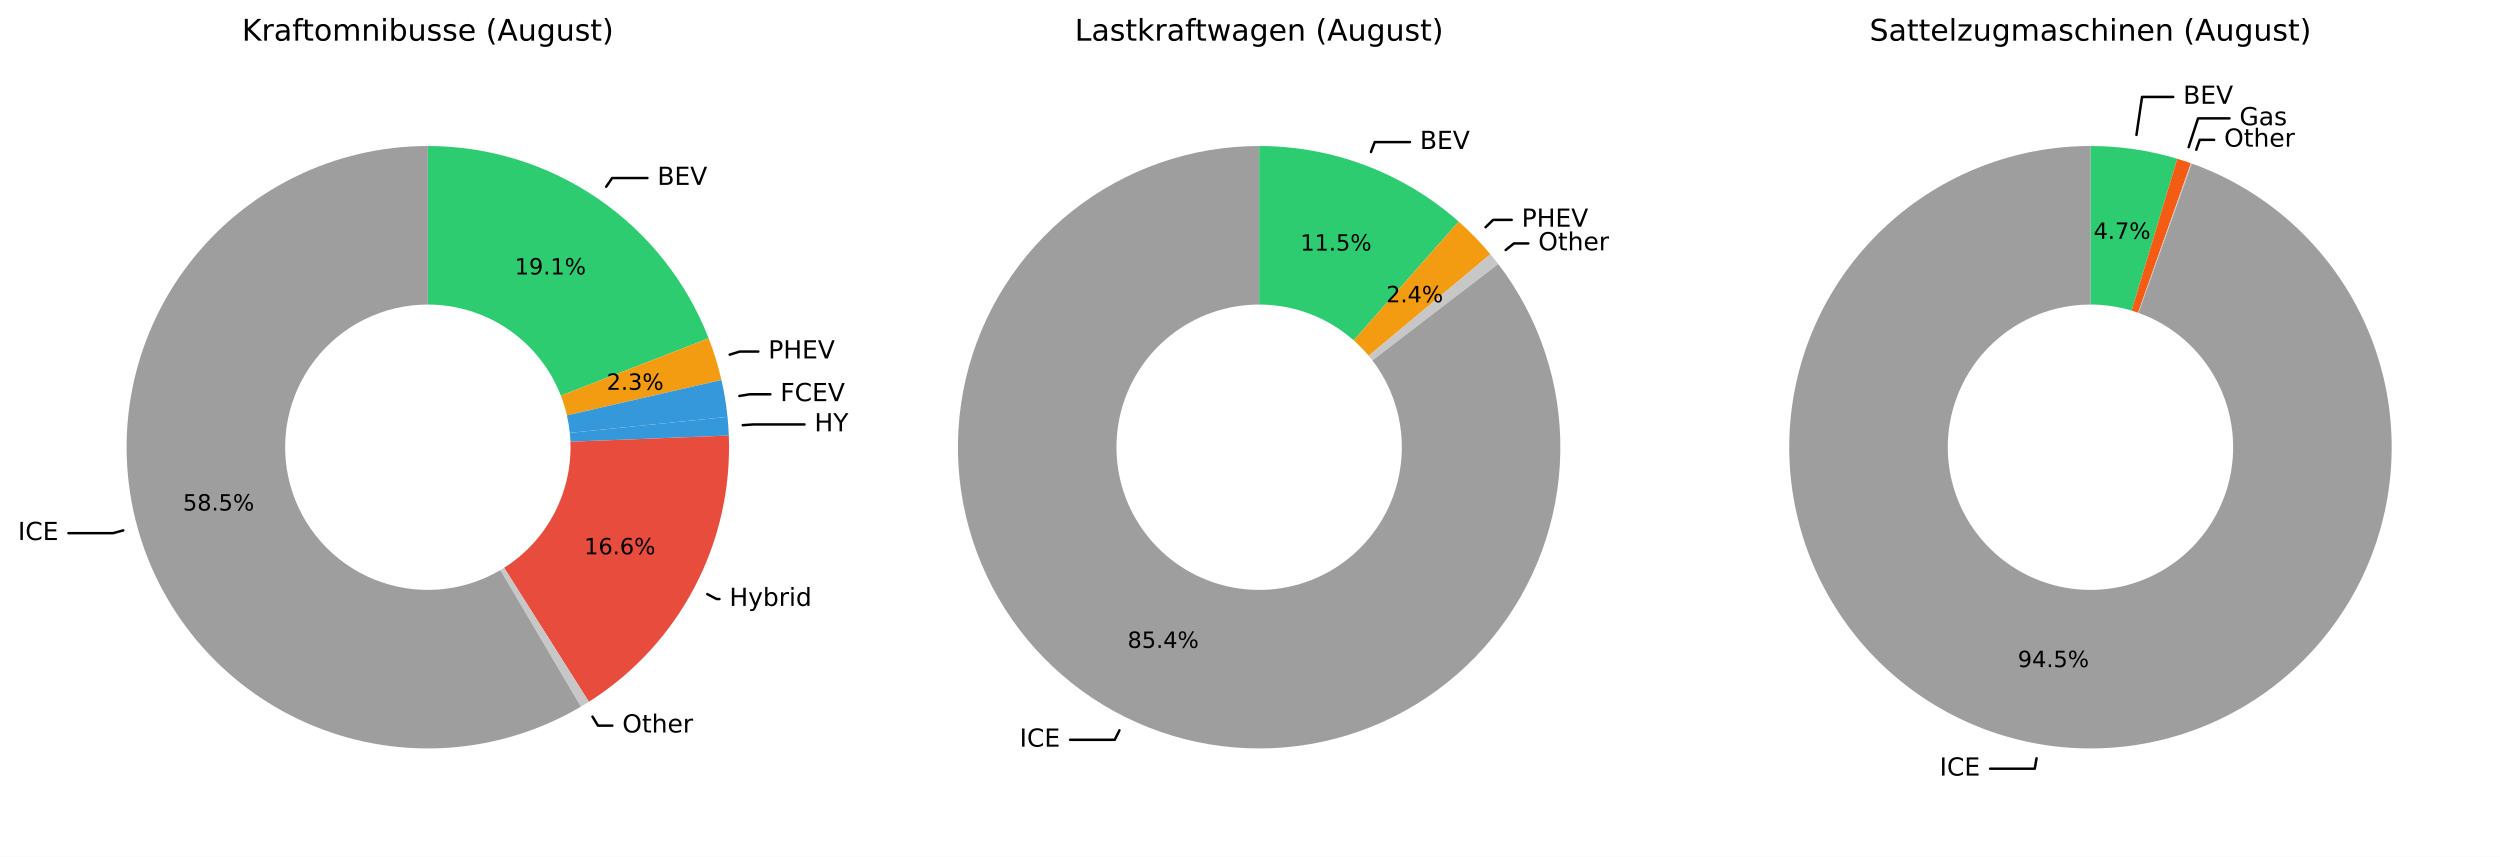
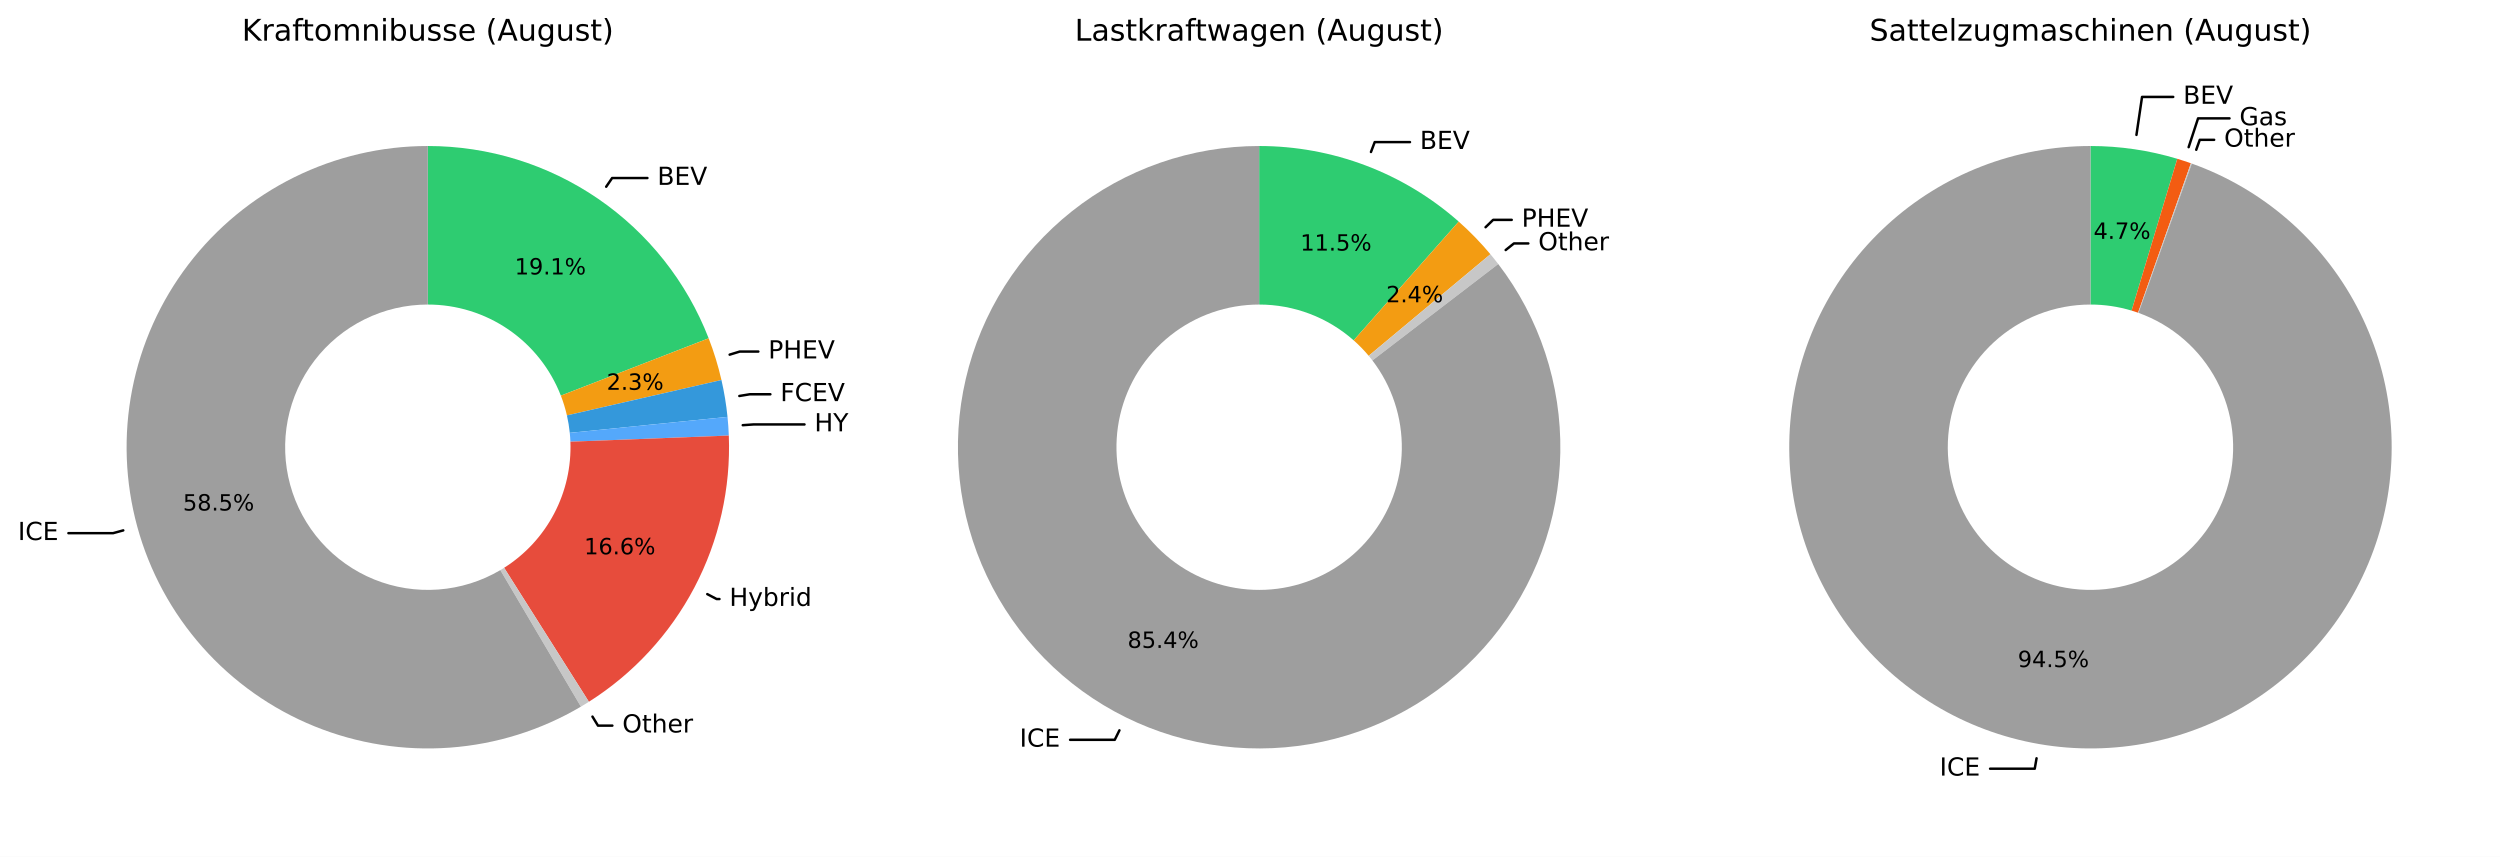
<svg xmlns="http://www.w3.org/2000/svg" xmlns:xlink="http://www.w3.org/1999/xlink" width="1002.77pt" height="343.657pt" viewBox="0 0 1002.77 343.657" version="1.1">
  <defs>
    <style type="text/css">*{stroke-linejoin: round; stroke-linecap: butt}</style>
  </defs>
  <g id="figure_1">
    <g id="patch_1">
      <path d="M 0 343.657  L 1002.77 343.657  L 1002.77 0  L 0 0  z " style="fill: #ffffff" />
    </g>
    <g id="axes_1">
      <g id="patch_2">
        <path d="M 259.677 71.403  L 245.538 71.403  L 243.146 74.896  " style="fill: none; stroke: #000000; stroke-linecap: round" />
      </g>
      <g id="text_1">
        <g transform="translate(263.6717 74.16256) scale(0.1 -0.1)">
          <defs>
            <path id="DejaVuSans-42" d="M 1259 2228  L 1259 519  L 2272 519  Q 2781 519 3026 730  Q 3272 941 3272 1375  Q 3272 1813 3026 2020  Q 2781 2228 2272 2228  L 1259 2228  z M 1259 4147  L 1259 2741  L 2194 2741  Q 2656 2741 2882 2914  Q 3109 3088 3109 3444  Q 3109 3797 2882 3972  Q 2656 4147 2194 4147  L 1259 4147  z M 628 4666  L 2241 4666  Q 2963 4666 3353 4366  Q 3744 4066 3744 3513  Q 3744 3084 3544 2831  Q 3344 2578 2956 2516  Q 3422 2416 3680 2098  Q 3938 1781 3938 1306  Q 3938 681 3513 340  Q 3088 0 2303 0  L 628 0  L 628 4666  z " transform="scale(0.015625)" />
            <path id="DejaVuSans-45" d="M 628 4666  L 3578 4666  L 3578 4134  L 1259 4134  L 1259 2753  L 3481 2753  L 3481 2222  L 1259 2222  L 1259 531  L 3634 531  L 3634 0  L 628 0  L 628 4666  z " transform="scale(0.015625)" />
            <path id="DejaVuSans-56" d="M 1831 0  L 50 4666  L 709 4666  L 2188 738  L 3669 4666  L 4325 4666  L 2547 0  L 1831 0  z " transform="scale(0.015625)" />
          </defs>
          <use xlink:href="#DejaVuSans-42" />
          <use xlink:href="#DejaVuSans-45" transform="translate(68.60352 0)" />
          <use xlink:href="#DejaVuSans-56" transform="translate(131.7871 0)" />
        </g>
      </g>
      <g id="patch_3">
        <path d="M 304.166 141.013  L 296.72 141.013  L 292.674 142.254  " style="fill: none; stroke: #000000; stroke-linecap: round" />
      </g>
      <g id="text_2">
        <g transform="translate(308.1653 143.7726) scale(0.1 -0.1)">
          <defs>
            <path id="DejaVuSans-50" d="M 1259 4147  L 1259 2394  L 2053 2394  Q 2494 2394 2734 2622  Q 2975 2850 2975 3272  Q 2975 3691 2734 3919  Q 2494 4147 2053 4147  L 1259 4147  z M 628 4666  L 2053 4666  Q 2838 4666 3239 4311  Q 3641 3956 3641 3272  Q 3641 2581 3239 2228  Q 2838 1875 2053 1875  L 1259 1875  L 1259 0  L 628 0  L 628 4666  z " transform="scale(0.015625)" />
            <path id="DejaVuSans-48" d="M 628 4666  L 1259 4666  L 1259 2753  L 3553 2753  L 3553 4666  L 4184 4666  L 4184 0  L 3553 0  L 3553 2222  L 1259 2222  L 1259 0  L 628 0  L 628 4666  z " transform="scale(0.015625)" />
          </defs>
          <use xlink:href="#DejaVuSans-50" />
          <use xlink:href="#DejaVuSans-48" transform="translate(60.30273 0)" />
          <use xlink:href="#DejaVuSans-45" transform="translate(135.498 0)" />
          <use xlink:href="#DejaVuSans-56" transform="translate(198.6816 0)" />
        </g>
      </g>
      <g id="patch_4">
        <path d="M 308.998 158.146  L 300.737 158.146  L 296.561 158.833  " style="fill: none; stroke: #000000; stroke-linecap: round" />
      </g>
      <g id="text_3">
        <g transform="translate(312.9981 160.9052) scale(0.1 -0.1)">
          <defs>
            <path id="DejaVuSans-46" d="M 628 4666  L 3309 4666  L 3309 4134  L 1259 4134  L 1259 2759  L 3109 2759  L 3109 2228  L 1259 2228  L 1259 0  L 628 0  L 628 4666  z " transform="scale(0.015625)" />
            <path id="DejaVuSans-43" d="M 4122 4306  L 4122 3641  Q 3803 3938 3442 4084  Q 3081 4231 2675 4231  Q 1875 4231 1450 3742  Q 1025 3253 1025 2328  Q 1025 1406 1450 917  Q 1875 428 2675 428  Q 3081 428 3442 575  Q 3803 722 4122 1019  L 4122 359  Q 3791 134 3420 21  Q 3050 -91 2638 -91  Q 1578 -91 968 557  Q 359 1206 359 2328  Q 359 3453 968 4101  Q 1578 4750 2638 4750  Q 3056 4750 3426 4639  Q 3797 4528 4122 4306  z " transform="scale(0.015625)" />
          </defs>
          <use xlink:href="#DejaVuSans-46" />
          <use xlink:href="#DejaVuSans-43" transform="translate(57.51953 0)" />
          <use xlink:href="#DejaVuSans-45" transform="translate(127.3438 0)" />
          <use xlink:href="#DejaVuSans-56" transform="translate(190.5273 0)" />
        </g>
      </g>
      <g id="patch_5">
        <path d="M 322.684 170.251  L 302.153 170.251  L 297.931 170.546  " style="fill: none; stroke: #000000; stroke-linecap: round" />
      </g>
      <g id="text_4">
        <g transform="translate(326.6798 173.0102) scale(0.1 -0.1)">
          <defs>
            <path id="DejaVuSans-59" d="M -13 4666  L 666 4666  L 1959 2747  L 3244 4666  L 3922 4666  L 2272 2222  L 2272 0  L 1638 0  L 1638 2222  L -13 4666  z " transform="scale(0.015625)" />
          </defs>
          <use xlink:href="#DejaVuSans-48" />
          <use xlink:href="#DejaVuSans-59" transform="translate(75.19531 0)" />
        </g>
      </g>
      <g id="patch_6">
        <path d="M 288.574 240.275  L 287.446 240.275  L 283.699 238.306  " style="fill: none; stroke: #000000; stroke-linecap: round" />
      </g>
      <g id="text_5">
        <g transform="translate(292.5755 243.0341) scale(0.1 -0.1)">
          <defs>
            <path id="DejaVuSans-79" d="M 2059 -325  Q 1816 -950 1584 -1140  Q 1353 -1331 966 -1331  L 506 -1331  L 506 -850  L 844 -850  Q 1081 -850 1212 -737  Q 1344 -625 1503 -206  L 1606 56  L 191 3500  L 800 3500  L 1894 763  L 2988 3500  L 3597 3500  L 2059 -325  z " transform="scale(0.015625)" />
            <path id="DejaVuSans-62" d="M 3116 1747  Q 3116 2381 2855 2742  Q 2594 3103 2138 3103  Q 1681 3103 1420 2742  Q 1159 2381 1159 1747  Q 1159 1113 1420 752  Q 1681 391 2138 391  Q 2594 391 2855 752  Q 3116 1113 3116 1747  z M 1159 2969  Q 1341 3281 1617 3432  Q 1894 3584 2278 3584  Q 2916 3584 3314 3078  Q 3713 2572 3713 1747  Q 3713 922 3314 415  Q 2916 -91 2278 -91  Q 1894 -91 1617 61  Q 1341 213 1159 525  L 1159 0  L 581 0  L 581 4863  L 1159 4863  L 1159 2969  z " transform="scale(0.015625)" />
            <path id="DejaVuSans-72" d="M 2631 2963  Q 2534 3019 2420 3045  Q 2306 3072 2169 3072  Q 1681 3072 1420 2755  Q 1159 2438 1159 1844  L 1159 0  L 581 0  L 581 3500  L 1159 3500  L 1159 2956  Q 1341 3275 1631 3429  Q 1922 3584 2338 3584  Q 2397 3584 2469 3576  Q 2541 3569 2628 3553  L 2631 2963  z " transform="scale(0.015625)" />
            <path id="DejaVuSans-69" d="M 603 3500  L 1178 3500  L 1178 0  L 603 0  L 603 3500  z M 603 4863  L 1178 4863  L 1178 4134  L 603 4134  L 603 4863  z " transform="scale(0.015625)" />
            <path id="DejaVuSans-64" d="M 2906 2969  L 2906 4863  L 3481 4863  L 3481 0  L 2906 0  L 2906 525  Q 2725 213 2448 61  Q 2172 -91 1784 -91  Q 1150 -91 751 415  Q 353 922 353 1747  Q 353 2572 751 3078  Q 1150 3584 1784 3584  Q 2172 3584 2448 3432  Q 2725 3281 2906 2969  z M 947 1747  Q 947 1113 1208 752  Q 1469 391 1925 391  Q 2381 391 2643 752  Q 2906 1113 2906 1747  Q 2906 2381 2643 2742  Q 2381 3103 1925 3103  Q 1469 3103 1208 2742  Q 947 2381 947 1747  z " transform="scale(0.015625)" />
          </defs>
          <use xlink:href="#DejaVuSans-48" />
          <use xlink:href="#DejaVuSans-79" transform="translate(75.19531 0)" />
          <use xlink:href="#DejaVuSans-62" transform="translate(134.375 0)" />
          <use xlink:href="#DejaVuSans-72" transform="translate(197.8516 0)" />
          <use xlink:href="#DejaVuSans-69" transform="translate(238.9648 0)" />
          <use xlink:href="#DejaVuSans-64" transform="translate(266.748 0)" />
        </g>
      </g>
      <g id="patch_7">
        <path d="M 245.614 291.052  L 239.852 291.052  L 237.645 287.44  " style="fill: none; stroke: #000000; stroke-linecap: round" />
      </g>
      <g id="text_6">
        <g transform="translate(249.6129 293.8112) scale(0.1 -0.1)">
          <defs>
            <path id="DejaVuSans-4f" d="M 2522 4238  Q 1834 4238 1429 3725  Q 1025 3213 1025 2328  Q 1025 1447 1429 934  Q 1834 422 2522 422  Q 3209 422 3611 934  Q 4013 1447 4013 2328  Q 4013 3213 3611 3725  Q 3209 4238 2522 4238  z M 2522 4750  Q 3503 4750 4090 4092  Q 4678 3434 4678 2328  Q 4678 1225 4090 567  Q 3503 -91 2522 -91  Q 1538 -91 948 565  Q 359 1222 359 2328  Q 359 3434 948 4092  Q 1538 4750 2522 4750  z " transform="scale(0.015625)" />
            <path id="DejaVuSans-74" d="M 1172 4494  L 1172 3500  L 2356 3500  L 2356 3053  L 1172 3053  L 1172 1153  Q 1172 725 1289 603  Q 1406 481 1766 481  L 2356 481  L 2356 0  L 1766 0  Q 1100 0 847 248  Q 594 497 594 1153  L 594 3053  L 172 3053  L 172 3500  L 594 3500  L 594 4494  L 1172 4494  z " transform="scale(0.015625)" />
            <path id="DejaVuSans-68" d="M 3513 2113  L 3513 0  L 2938 0  L 2938 2094  Q 2938 2591 2744 2837  Q 2550 3084 2163 3084  Q 1697 3084 1428 2787  Q 1159 2491 1159 1978  L 1159 0  L 581 0  L 581 4863  L 1159 4863  L 1159 2956  Q 1366 3272 1645 3428  Q 1925 3584 2291 3584  Q 2894 3584 3203 3211  Q 3513 2838 3513 2113  z " transform="scale(0.015625)" />
            <path id="DejaVuSans-65" d="M 3597 1894  L 3597 1613  L 953 1613  Q 991 1019 1311 708  Q 1631 397 2203 397  Q 2534 397 2845 478  Q 3156 559 3463 722  L 3463 178  Q 3153 47 2828 -22  Q 2503 -91 2169 -91  Q 1331 -91 842 396  Q 353 884 353 1716  Q 353 2575 817 3079  Q 1281 3584 2069 3584  Q 2775 3584 3186 3129  Q 3597 2675 3597 1894  z M 3022 2063  Q 3016 2534 2758 2815  Q 2500 3097 2075 3097  Q 1594 3097 1305 2825  Q 1016 2553 972 2059  L 3022 2063  z " transform="scale(0.015625)" />
          </defs>
          <use xlink:href="#DejaVuSans-4f" />
          <use xlink:href="#DejaVuSans-74" transform="translate(78.71094 0)" />
          <use xlink:href="#DejaVuSans-68" transform="translate(117.9199 0)" />
          <use xlink:href="#DejaVuSans-65" transform="translate(181.2988 0)" />
          <use xlink:href="#DejaVuSans-72" transform="translate(242.8223 0)" />
        </g>
      </g>
      <g id="patch_8">
        <path d="M 27.451 213.858  L 45.354 213.858  L 49.438 212.743  " style="fill: none; stroke: #000000; stroke-linecap: round" />
      </g>
      <g id="text_7">
        <g transform="translate(7.2 216.6177) scale(0.1 -0.1)">
          <defs>
            <path id="DejaVuSans-49" d="M 628 4666  L 1259 4666  L 1259 0  L 628 0  L 628 4666  z " transform="scale(0.015625)" />
          </defs>
          <use xlink:href="#DejaVuSans-49" />
          <use xlink:href="#DejaVuSans-43" transform="translate(29.49219 0)" />
          <use xlink:href="#DejaVuSans-45" transform="translate(99.31641 0)" />
        </g>
      </g>
      <g id="patch_9">
        <path d="M 284.247 135.69  C 275.437 112.979 259.961 93.455 239.861 79.694  C 219.762 65.932 195.962 58.565 171.603 58.565  L 171.603 122.156  C 183.142 122.156 194.415 125.645 203.936 132.164  C 213.457 138.683 220.787 147.931 224.96 158.689  z " style="fill: #2ecc71" />
      </g>
      <g id="patch_10">
        <path d="M 289.376 152.415  C 288.725 149.57 287.97 146.75 287.114 143.959  C 286.259 141.169 285.302 138.411 284.247 135.69  L 224.96 158.689  C 225.46 159.977 225.914 161.284 226.319 162.606  C 226.724 163.927 227.082 165.263 227.39 166.611  z " style="fill: #f39c12" />
      </g>
      <g id="patch_11">
        <path d="M 291.811 167.214  C 291.559 164.725 291.229 162.245 290.823 159.777  C 290.417 157.308 289.935 154.853 289.376 152.415  L 227.39 166.611  C 227.655 167.766 227.883 168.929 228.076 170.098  C 228.268 171.267 228.424 172.442 228.543 173.621  z " style="fill: #3498db" />
      </g>
      <g id="patch_12">
-         <path d="M 292.334 174.699  C 292.286 173.449 292.218 172.2 292.131 170.952  C 292.043 169.705 291.937 168.458 291.811 167.214  L 228.543 173.621  C 228.603 174.21 228.654 174.801 228.695 175.392  C 228.736 175.983 228.769 176.574 228.792 177.166  z " style="fill: #3498db" />
+         <path d="M 292.334 174.699  C 292.286 173.449 292.218 172.2 292.131 170.952  C 292.043 169.705 291.937 168.458 291.811 167.214  L 228.543 173.621  C 228.603 174.21 228.654 174.801 228.695 175.392  C 228.736 175.983 228.769 176.574 228.792 177.166  z " style="fill: #54a8fb" />
      </g>
      <g id="patch_13">
        <path d="M 236.206 281.488  C 254.097 270.168 268.702 254.341 278.552 235.6  C 288.403 216.859 293.156 195.854 292.334 174.699  L 228.792 177.166  C 229.181 187.188 226.929 197.137 222.263 206.015  C 217.597 214.892 210.679 222.389 202.204 227.751  z " style="fill: #e74c3c" />
      </g>
      <g id="patch_14">
        <path d="M 233.004 283.445  C 233.543 283.127 234.079 282.805 234.612 282.479  C 235.146 282.153 235.677 281.823 236.206 281.488  L 202.204 227.751  C 201.954 227.909 201.702 228.066 201.45 228.22  C 201.197 228.375 200.943 228.527 200.688 228.678  z " style="fill: #c7c7c7" />
      </g>
      <g id="patch_15">
        <path d="M 171.603 58.565  C 153.023 58.565 134.69 62.851 118.036 71.088  C 101.382 79.326 86.85 91.295 75.574 106.063  C 64.298 120.83 56.579 138.002 53.019 156.238  C 49.459 174.474 50.153 193.288 55.047 211.212  C 59.941 229.136 68.904 245.692 81.238 259.588  C 93.571 273.485 108.946 284.351 126.162 291.339  C 143.378 298.327 161.976 301.25 180.506 299.881  C 199.036 298.512 217.002 292.887 233.004 283.445  L 200.688 228.678  C 193.108 233.15 184.597 235.815 175.82 236.463  C 167.043 237.112 158.233 235.727 150.078 232.417  C 141.923 229.107 134.641 223.96 128.798 217.377  C 122.956 210.795 118.71 202.952 116.392 194.462  C 114.074 185.972 113.745 177.06 115.432 168.422  C 117.118 159.784 120.774 151.65 126.115 144.655  C 131.457 137.66 138.34 131.99 146.229 128.088  C 154.118 124.186 162.802 122.156 171.603 122.156  z " style="fill: #9e9e9e" />
      </g>
      <g id="matplotlib.axis_1" />
      <g id="matplotlib.axis_2" />
      <g id="text_8">
        <g transform="translate(206.4537 110.0912) scale(0.09 -0.09)">
          <defs>
            <path id="DejaVuSans-31" d="M 794 531  L 1825 531  L 1825 4091  L 703 3866  L 703 4441  L 1819 4666  L 2450 4666  L 2450 531  L 3481 531  L 3481 0  L 794 0  L 794 531  z " transform="scale(0.015625)" />
            <path id="DejaVuSans-39" d="M 703 97  L 703 672  Q 941 559 1184 500  Q 1428 441 1663 441  Q 2288 441 2617 861  Q 2947 1281 2994 2138  Q 2813 1869 2534 1725  Q 2256 1581 1919 1581  Q 1219 1581 811 2004  Q 403 2428 403 3163  Q 403 3881 828 4315  Q 1253 4750 1959 4750  Q 2769 4750 3195 4129  Q 3622 3509 3622 2328  Q 3622 1225 3098 567  Q 2575 -91 1691 -91  Q 1453 -91 1209 -44  Q 966 3 703 97  z M 1959 2075  Q 2384 2075 2632 2365  Q 2881 2656 2881 3163  Q 2881 3666 2632 3958  Q 2384 4250 1959 4250  Q 1534 4250 1286 3958  Q 1038 3666 1038 3163  Q 1038 2656 1286 2365  Q 1534 2075 1959 2075  z " transform="scale(0.015625)" />
            <path id="DejaVuSans-2e" d="M 684 794  L 1344 794  L 1344 0  L 684 0  L 684 794  z " transform="scale(0.015625)" />
            <path id="DejaVuSans-25" d="M 4653 2053  Q 4381 2053 4226 1822  Q 4072 1591 4072 1178  Q 4072 772 4226 539  Q 4381 306 4653 306  Q 4919 306 5073 539  Q 5228 772 5228 1178  Q 5228 1588 5073 1820  Q 4919 2053 4653 2053  z M 4653 2450  Q 5147 2450 5437 2106  Q 5728 1763 5728 1178  Q 5728 594 5436 251  Q 5144 -91 4653 -91  Q 4153 -91 3862 251  Q 3572 594 3572 1178  Q 3572 1766 3864 2108  Q 4156 2450 4653 2450  z M 1428 4353  Q 1159 4353 1004 4120  Q 850 3888 850 3481  Q 850 3069 1003 2837  Q 1156 2606 1428 2606  Q 1700 2606 1854 2837  Q 2009 3069 2009 3481  Q 2009 3884 1853 4118  Q 1697 4353 1428 4353  z M 4250 4750  L 4750 4750  L 1831 -91  L 1331 -91  L 4250 4750  z M 1428 4750  Q 1922 4750 2215 4408  Q 2509 4066 2509 3481  Q 2509 2891 2217 2550  Q 1925 2209 1428 2209  Q 931 2209 642 2551  Q 353 2894 353 3481  Q 353 4063 643 4406  Q 934 4750 1428 4750  z " transform="scale(0.015625)" />
          </defs>
          <use xlink:href="#DejaVuSans-31" />
          <use xlink:href="#DejaVuSans-39" transform="translate(63.62305 0)" />
          <use xlink:href="#DejaVuSans-2e" transform="translate(127.2461 0)" />
          <use xlink:href="#DejaVuSans-31" transform="translate(159.0332 0)" />
          <use xlink:href="#DejaVuSans-25" transform="translate(222.6562 0)" />
        </g>
      </g>
      <g id="text_9">
        <g transform="translate(243.3391 156.3626) scale(0.09 -0.09)">
          <defs>
            <path id="DejaVuSans-32" d="M 1228 531  L 3431 531  L 3431 0  L 469 0  L 469 531  Q 828 903 1448 1529  Q 2069 2156 2228 2338  Q 2531 2678 2651 2914  Q 2772 3150 2772 3378  Q 2772 3750 2511 3984  Q 2250 4219 1831 4219  Q 1534 4219 1204 4116  Q 875 4013 500 3803  L 500 4441  Q 881 4594 1212 4672  Q 1544 4750 1819 4750  Q 2544 4750 2975 4387  Q 3406 4025 3406 3419  Q 3406 3131 3298 2873  Q 3191 2616 2906 2266  Q 2828 2175 2409 1742  Q 1991 1309 1228 531  z " transform="scale(0.015625)" />
            <path id="DejaVuSans-33" d="M 2597 2516  Q 3050 2419 3304 2112  Q 3559 1806 3559 1356  Q 3559 666 3084 287  Q 2609 -91 1734 -91  Q 1441 -91 1130 -33  Q 819 25 488 141  L 488 750  Q 750 597 1062 519  Q 1375 441 1716 441  Q 2309 441 2620 675  Q 2931 909 2931 1356  Q 2931 1769 2642 2001  Q 2353 2234 1838 2234  L 1294 2234  L 1294 2753  L 1863 2753  Q 2328 2753 2575 2939  Q 2822 3125 2822 3475  Q 2822 3834 2567 4026  Q 2313 4219 1838 4219  Q 1578 4219 1281 4162  Q 984 4106 628 3988  L 628 4550  Q 988 4650 1302 4700  Q 1616 4750 1894 4750  Q 2613 4750 3031 4423  Q 3450 4097 3450 3541  Q 3450 3153 3228 2886  Q 3006 2619 2597 2516  z " transform="scale(0.015625)" />
          </defs>
          <use xlink:href="#DejaVuSans-32" />
          <use xlink:href="#DejaVuSans-2e" transform="translate(63.62305 0)" />
          <use xlink:href="#DejaVuSans-33" transform="translate(95.41016 0)" />
          <use xlink:href="#DejaVuSans-25" transform="translate(159.0332 0)" />
        </g>
      </g>
      <g id="text_10">
        <g transform="translate(234.3113 222.3441) scale(0.09 -0.09)">
          <defs>
            <path id="DejaVuSans-36" d="M 2113 2584  Q 1688 2584 1439 2293  Q 1191 2003 1191 1497  Q 1191 994 1439 701  Q 1688 409 2113 409  Q 2538 409 2786 701  Q 3034 994 3034 1497  Q 3034 2003 2786 2293  Q 2538 2584 2113 2584  z M 3366 4563  L 3366 3988  Q 3128 4100 2886 4159  Q 2644 4219 2406 4219  Q 1781 4219 1451 3797  Q 1122 3375 1075 2522  Q 1259 2794 1537 2939  Q 1816 3084 2150 3084  Q 2853 3084 3261 2657  Q 3669 2231 3669 1497  Q 3669 778 3244 343  Q 2819 -91 2113 -91  Q 1303 -91 875 529  Q 447 1150 447 2328  Q 447 3434 972 4092  Q 1497 4750 2381 4750  Q 2619 4750 2861 4703  Q 3103 4656 3366 4563  z " transform="scale(0.015625)" />
          </defs>
          <use xlink:href="#DejaVuSans-31" />
          <use xlink:href="#DejaVuSans-36" transform="translate(63.62305 0)" />
          <use xlink:href="#DejaVuSans-2e" transform="translate(127.2461 0)" />
          <use xlink:href="#DejaVuSans-36" transform="translate(159.0332 0)" />
          <use xlink:href="#DejaVuSans-25" transform="translate(222.6562 0)" />
        </g>
      </g>
      <g id="text_11">
        <g transform="translate(73.38744 204.7844) scale(0.09 -0.09)">
          <defs>
            <path id="DejaVuSans-35" d="M 691 4666  L 3169 4666  L 3169 4134  L 1269 4134  L 1269 2991  Q 1406 3038 1543 3061  Q 1681 3084 1819 3084  Q 2600 3084 3056 2656  Q 3513 2228 3513 1497  Q 3513 744 3044 326  Q 2575 -91 1722 -91  Q 1428 -91 1123 -41  Q 819 9 494 109  L 494 744  Q 775 591 1075 516  Q 1375 441 1709 441  Q 2250 441 2565 725  Q 2881 1009 2881 1497  Q 2881 1984 2565 2268  Q 2250 2553 1709 2553  Q 1456 2553 1204 2497  Q 953 2441 691 2322  L 691 4666  z " transform="scale(0.015625)" />
            <path id="DejaVuSans-38" d="M 2034 2216  Q 1584 2216 1326 1975  Q 1069 1734 1069 1313  Q 1069 891 1326 650  Q 1584 409 2034 409  Q 2484 409 2743 651  Q 3003 894 3003 1313  Q 3003 1734 2745 1975  Q 2488 2216 2034 2216  z M 1403 2484  Q 997 2584 770 2862  Q 544 3141 544 3541  Q 544 4100 942 4425  Q 1341 4750 2034 4750  Q 2731 4750 3128 4425  Q 3525 4100 3525 3541  Q 3525 3141 3298 2862  Q 3072 2584 2669 2484  Q 3125 2378 3379 2068  Q 3634 1759 3634 1313  Q 3634 634 3220 271  Q 2806 -91 2034 -91  Q 1263 -91 848 271  Q 434 634 434 1313  Q 434 1759 690 2068  Q 947 2378 1403 2484  z M 1172 3481  Q 1172 3119 1398 2916  Q 1625 2713 2034 2713  Q 2441 2713 2670 2916  Q 2900 3119 2900 3481  Q 2900 3844 2670 4047  Q 2441 4250 2034 4250  Q 1625 4250 1398 4047  Q 1172 3844 1172 3481  z " transform="scale(0.015625)" />
          </defs>
          <use xlink:href="#DejaVuSans-35" />
          <use xlink:href="#DejaVuSans-38" transform="translate(63.62305 0)" />
          <use xlink:href="#DejaVuSans-2e" transform="translate(127.2461 0)" />
          <use xlink:href="#DejaVuSans-35" transform="translate(159.0332 0)" />
          <use xlink:href="#DejaVuSans-25" transform="translate(222.6562 0)" />
        </g>
      </g>
      <g id="text_12">
        <g transform="translate(97.04078 16.31812) scale(0.12 -0.12)">
          <defs>
            <path id="DejaVuSans-4b" d="M 628 4666  L 1259 4666  L 1259 2694  L 3353 4666  L 4166 4666  L 1850 2491  L 4331 0  L 3500 0  L 1259 2247  L 1259 0  L 628 0  L 628 4666  z " transform="scale(0.015625)" />
            <path id="DejaVuSans-61" d="M 2194 1759  Q 1497 1759 1228 1600  Q 959 1441 959 1056  Q 959 750 1161 570  Q 1363 391 1709 391  Q 2188 391 2477 730  Q 2766 1069 2766 1631  L 2766 1759  L 2194 1759  z M 3341 1997  L 3341 0  L 2766 0  L 2766 531  Q 2569 213 2275 61  Q 1981 -91 1556 -91  Q 1019 -91 701 211  Q 384 513 384 1019  Q 384 1609 779 1909  Q 1175 2209 1959 2209  L 2766 2209  L 2766 2266  Q 2766 2663 2505 2880  Q 2244 3097 1772 3097  Q 1472 3097 1187 3025  Q 903 2953 641 2809  L 641 3341  Q 956 3463 1253 3523  Q 1550 3584 1831 3584  Q 2591 3584 2966 3190  Q 3341 2797 3341 1997  z " transform="scale(0.015625)" />
            <path id="DejaVuSans-66" d="M 2375 4863  L 2375 4384  L 1825 4384  Q 1516 4384 1395 4259  Q 1275 4134 1275 3809  L 1275 3500  L 2222 3500  L 2222 3053  L 1275 3053  L 1275 0  L 697 0  L 697 3053  L 147 3053  L 147 3500  L 697 3500  L 697 3744  Q 697 4328 969 4595  Q 1241 4863 1831 4863  L 2375 4863  z " transform="scale(0.015625)" />
            <path id="DejaVuSans-6f" d="M 1959 3097  Q 1497 3097 1228 2736  Q 959 2375 959 1747  Q 959 1119 1226 758  Q 1494 397 1959 397  Q 2419 397 2687 759  Q 2956 1122 2956 1747  Q 2956 2369 2687 2733  Q 2419 3097 1959 3097  z M 1959 3584  Q 2709 3584 3137 3096  Q 3566 2609 3566 1747  Q 3566 888 3137 398  Q 2709 -91 1959 -91  Q 1206 -91 779 398  Q 353 888 353 1747  Q 353 2609 779 3096  Q 1206 3584 1959 3584  z " transform="scale(0.015625)" />
            <path id="DejaVuSans-6d" d="M 3328 2828  Q 3544 3216 3844 3400  Q 4144 3584 4550 3584  Q 5097 3584 5394 3201  Q 5691 2819 5691 2113  L 5691 0  L 5113 0  L 5113 2094  Q 5113 2597 4934 2840  Q 4756 3084 4391 3084  Q 3944 3084 3684 2787  Q 3425 2491 3425 1978  L 3425 0  L 2847 0  L 2847 2094  Q 2847 2600 2669 2842  Q 2491 3084 2119 3084  Q 1678 3084 1418 2786  Q 1159 2488 1159 1978  L 1159 0  L 581 0  L 581 3500  L 1159 3500  L 1159 2956  Q 1356 3278 1631 3431  Q 1906 3584 2284 3584  Q 2666 3584 2933 3390  Q 3200 3197 3328 2828  z " transform="scale(0.015625)" />
            <path id="DejaVuSans-6e" d="M 3513 2113  L 3513 0  L 2938 0  L 2938 2094  Q 2938 2591 2744 2837  Q 2550 3084 2163 3084  Q 1697 3084 1428 2787  Q 1159 2491 1159 1978  L 1159 0  L 581 0  L 581 3500  L 1159 3500  L 1159 2956  Q 1366 3272 1645 3428  Q 1925 3584 2291 3584  Q 2894 3584 3203 3211  Q 3513 2838 3513 2113  z " transform="scale(0.015625)" />
            <path id="DejaVuSans-75" d="M 544 1381  L 544 3500  L 1119 3500  L 1119 1403  Q 1119 906 1312 657  Q 1506 409 1894 409  Q 2359 409 2629 706  Q 2900 1003 2900 1516  L 2900 3500  L 3475 3500  L 3475 0  L 2900 0  L 2900 538  Q 2691 219 2414 64  Q 2138 -91 1772 -91  Q 1169 -91 856 284  Q 544 659 544 1381  z M 1991 3584  L 1991 3584  z " transform="scale(0.015625)" />
            <path id="DejaVuSans-73" d="M 2834 3397  L 2834 2853  Q 2591 2978 2328 3040  Q 2066 3103 1784 3103  Q 1356 3103 1142 2972  Q 928 2841 928 2578  Q 928 2378 1081 2264  Q 1234 2150 1697 2047  L 1894 2003  Q 2506 1872 2764 1633  Q 3022 1394 3022 966  Q 3022 478 2636 193  Q 2250 -91 1575 -91  Q 1294 -91 989 -36  Q 684 19 347 128  L 347 722  Q 666 556 975 473  Q 1284 391 1588 391  Q 1994 391 2212 530  Q 2431 669 2431 922  Q 2431 1156 2273 1281  Q 2116 1406 1581 1522  L 1381 1569  Q 847 1681 609 1914  Q 372 2147 372 2553  Q 372 3047 722 3315  Q 1072 3584 1716 3584  Q 2034 3584 2315 3537  Q 2597 3491 2834 3397  z " transform="scale(0.015625)" />
            <path id="DejaVuSans-20" transform="scale(0.015625)" />
            <path id="DejaVuSans-28" d="M 1984 4856  Q 1566 4138 1362 3434  Q 1159 2731 1159 2009  Q 1159 1288 1364 580  Q 1569 -128 1984 -844  L 1484 -844  Q 1016 -109 783 600  Q 550 1309 550 2009  Q 550 2706 781 3412  Q 1013 4119 1484 4856  L 1984 4856  z " transform="scale(0.015625)" />
            <path id="DejaVuSans-41" d="M 2188 4044  L 1331 1722  L 3047 1722  L 2188 4044  z M 1831 4666  L 2547 4666  L 4325 0  L 3669 0  L 3244 1197  L 1141 1197  L 716 0  L 50 0  L 1831 4666  z " transform="scale(0.015625)" />
            <path id="DejaVuSans-67" d="M 2906 1791  Q 2906 2416 2648 2759  Q 2391 3103 1925 3103  Q 1463 3103 1205 2759  Q 947 2416 947 1791  Q 947 1169 1205 825  Q 1463 481 1925 481  Q 2391 481 2648 825  Q 2906 1169 2906 1791  z M 3481 434  Q 3481 -459 3084 -895  Q 2688 -1331 1869 -1331  Q 1566 -1331 1297 -1286  Q 1028 -1241 775 -1147  L 775 -588  Q 1028 -725 1275 -790  Q 1522 -856 1778 -856  Q 2344 -856 2625 -561  Q 2906 -266 2906 331  L 2906 616  Q 2728 306 2450 153  Q 2172 0 1784 0  Q 1141 0 747 490  Q 353 981 353 1791  Q 353 2603 747 3093  Q 1141 3584 1784 3584  Q 2172 3584 2450 3431  Q 2728 3278 2906 2969  L 2906 3500  L 3481 3500  L 3481 434  z " transform="scale(0.015625)" />
            <path id="DejaVuSans-29" d="M 513 4856  L 1013 4856  Q 1481 4119 1714 3412  Q 1947 2706 1947 2009  Q 1947 1309 1714 600  Q 1481 -109 1013 -844  L 513 -844  Q 928 -128 1133 580  Q 1338 1288 1338 2009  Q 1338 2731 1133 3434  Q 928 4138 513 4856  z " transform="scale(0.015625)" />
          </defs>
          <use xlink:href="#DejaVuSans-4b" />
          <use xlink:href="#DejaVuSans-72" transform="translate(65.57617 0)" />
          <use xlink:href="#DejaVuSans-61" transform="translate(106.6895 0)" />
          <use xlink:href="#DejaVuSans-66" transform="translate(167.9688 0)" />
          <use xlink:href="#DejaVuSans-74" transform="translate(201.4238 0)" />
          <use xlink:href="#DejaVuSans-6f" transform="translate(240.6328 0)" />
          <use xlink:href="#DejaVuSans-6d" transform="translate(301.8145 0)" />
          <use xlink:href="#DejaVuSans-6e" transform="translate(399.2266 0)" />
          <use xlink:href="#DejaVuSans-69" transform="translate(462.6055 0)" />
          <use xlink:href="#DejaVuSans-62" transform="translate(490.3887 0)" />
          <use xlink:href="#DejaVuSans-75" transform="translate(553.8652 0)" />
          <use xlink:href="#DejaVuSans-73" transform="translate(617.2441 0)" />
          <use xlink:href="#DejaVuSans-73" transform="translate(669.3438 0)" />
          <use xlink:href="#DejaVuSans-65" transform="translate(721.4434 0)" />
          <use xlink:href="#DejaVuSans-20" transform="translate(782.9668 0)" />
          <use xlink:href="#DejaVuSans-28" transform="translate(814.7539 0)" />
          <use xlink:href="#DejaVuSans-41" transform="translate(853.7676 0)" />
          <use xlink:href="#DejaVuSans-75" transform="translate(922.1758 0)" />
          <use xlink:href="#DejaVuSans-67" transform="translate(985.5547 0)" />
          <use xlink:href="#DejaVuSans-75" transform="translate(1049.031 0)" />
          <use xlink:href="#DejaVuSans-73" transform="translate(1112.41 0)" />
          <use xlink:href="#DejaVuSans-74" transform="translate(1164.51 0)" />
          <use xlink:href="#DejaVuSans-29" transform="translate(1203.719 0)" />
        </g>
      </g>
    </g>
    <g id="axes_2">
      <g id="patch_16">
        <path d="M 565.547 57.002  L 551.407 57.002  L 549.908 60.961  " style="fill: none; stroke: #000000; stroke-linecap: round" />
      </g>
      <g id="text_13">
        <g transform="translate(569.5412 59.76175) scale(0.1 -0.1)">
          <use xlink:href="#DejaVuSans-42" />
          <use xlink:href="#DejaVuSans-45" transform="translate(68.60352 0)" />
          <use xlink:href="#DejaVuSans-56" transform="translate(131.7871 0)" />
        </g>
      </g>
      <g id="patch_17">
        <path d="M 606.356 88.186  L 598.91 88.186  L 595.874 91.136  " style="fill: none; stroke: #000000; stroke-linecap: round" />
      </g>
      <g id="text_14">
        <g transform="translate(610.3547 90.94586) scale(0.1 -0.1)">
          <use xlink:href="#DejaVuSans-50" />
          <use xlink:href="#DejaVuSans-48" transform="translate(60.30273 0)" />
          <use xlink:href="#DejaVuSans-45" transform="translate(135.498 0)" />
          <use xlink:href="#DejaVuSans-56" transform="translate(198.6816 0)" />
        </g>
      </g>
      <g id="patch_18">
        <path d="M 613.013 97.643  L 607.251 97.643  L 603.946 100.287  " style="fill: none; stroke: #000000; stroke-linecap: round" />
      </g>
      <g id="text_15">
        <g transform="translate(617.0118 100.402) scale(0.1 -0.1)">
          <use xlink:href="#DejaVuSans-4f" />
          <use xlink:href="#DejaVuSans-74" transform="translate(78.71094 0)" />
          <use xlink:href="#DejaVuSans-68" transform="translate(117.9199 0)" />
          <use xlink:href="#DejaVuSans-65" transform="translate(181.2988 0)" />
          <use xlink:href="#DejaVuSans-72" transform="translate(242.8223 0)" />
        </g>
      </g>
      <g id="patch_19">
        <path d="M 429.23 296.743  L 447.133 296.743  L 449.007 292.947  " style="fill: none; stroke: #000000; stroke-linecap: round" />
      </g>
      <g id="text_16">
        <g transform="translate(408.9789 299.5024) scale(0.1 -0.1)">
          <use xlink:href="#DejaVuSans-49" />
          <use xlink:href="#DejaVuSans-43" transform="translate(29.49219 0)" />
          <use xlink:href="#DejaVuSans-45" transform="translate(99.31641 0)" />
        </g>
      </g>
      <g id="patch_20">
        <path d="M 585.095 88.883  C 574.143 79.196 561.522 71.577 547.848 66.398  C 534.175 61.219 519.674 58.565 505.052 58.565  L 505.052 122.156  C 511.978 122.156 518.847 123.413 525.324 125.866  C 531.801 128.32 537.779 131.928 542.967 136.517  z " style="fill: #2ecc71" />
      </g>
      <g id="patch_21">
        <path d="M 597.817 101.975  C 595.866 99.637 593.826 97.373 591.704 95.188  C 589.581 93.004 587.377 90.901 585.095 88.883  L 542.967 136.517  C 544.048 137.473 545.092 138.469 546.098 139.504  C 547.103 140.538 548.069 141.611 548.993 142.718  z " style="fill: #f39c12" />
      </g>
      <g id="patch_22">
        <path d="M 600.952 105.894  C 600.443 105.23 599.927 104.572 599.405 103.918  C 598.882 103.265 598.353 102.617 597.817 101.975  L 548.993 142.718  C 549.247 143.023 549.498 143.329 549.745 143.639  C 549.993 143.948 550.237 144.26 550.478 144.575  z " style="fill: #c7c7c7" />
      </g>
      <g id="patch_23">
        <path d="M 505.052 58.565  C 491.513 58.565 478.069 60.841 465.284 65.297  C 452.5 69.753 440.554 76.327 429.949 84.743  C 419.343 93.159 410.227 103.298 402.982 114.736  C 395.737 126.174 390.466 138.748 387.39 151.933  C 384.313 165.118 383.475 178.727 384.91 192.19  C 386.344 205.653 390.032 218.78 395.818 231.02  C 401.604 243.261 409.406 254.442 418.898 264.097  C 428.391 273.751 439.439 281.741 451.58 287.733  C 463.721 293.725 476.783 297.634 490.22 299.296  C 503.657 300.958 517.278 300.35 530.513 297.496  C 543.748 294.643 556.41 289.586 567.969 282.535  C 579.528 275.485 589.819 266.541 598.413 256.079  C 607.007 245.618 613.782 233.785 618.454 221.077  C 623.125 208.37 625.628 194.967 625.857 181.429  C 626.086 167.892 624.038 154.412 619.798 141.554  C 615.558 128.696 609.188 116.641 600.952 105.894  L 550.478 144.575  C 554.379 149.665 557.397 155.375 559.405 161.466  C 561.413 167.557 562.384 173.942 562.275 180.355  C 562.167 186.767 560.981 193.116 558.769 199.135  C 556.556 205.155 553.347 210.76 549.276 215.715  C 545.205 220.671 540.33 224.907 534.855 228.247  C 529.38 231.587 523.382 233.982 517.113 235.334  C 510.843 236.685 504.391 236.973 498.026 236.186  C 491.662 235.399 485.474 233.547 479.723 230.709  C 473.972 227.871 468.739 224.086 464.242 219.513  C 459.746 214.94 456.05 209.643 453.309 203.845  C 450.569 198.047 448.822 191.829 448.142 185.452  C 447.463 179.075 447.86 172.628 449.317 166.383  C 450.774 160.137 453.271 154.181 456.703 148.763  C 460.135 143.345 464.453 138.542 469.477 134.556  C 474.5 130.569 480.159 127.455 486.215 125.345  C 492.271 123.234 498.638 122.156 505.052 122.156  z " style="fill: #9e9e9e" />
      </g>
      <g id="matplotlib.axis_3" />
      <g id="matplotlib.axis_4" />
      <g id="text_17">
        <g transform="translate(521.57 100.5187) scale(0.09 -0.09)">
          <use xlink:href="#DejaVuSans-31" />
          <use xlink:href="#DejaVuSans-31" transform="translate(63.62305 0)" />
          <use xlink:href="#DejaVuSans-2e" transform="translate(127.2461 0)" />
          <use xlink:href="#DejaVuSans-35" transform="translate(159.0332 0)" />
          <use xlink:href="#DejaVuSans-25" transform="translate(222.6562 0)" />
        </g>
      </g>
      <g id="text_18">
        <g transform="translate(556.0092 121.2475) scale(0.09 -0.09)">
          <defs>
            <path id="DejaVuSans-34" d="M 2419 4116  L 825 1625  L 2419 1625  L 2419 4116  z M 2253 4666  L 3047 4666  L 3047 1625  L 3713 1625  L 3713 1100  L 3047 1100  L 3047 0  L 2419 0  L 2419 1100  L 313 1100  L 313 1709  L 2253 4666  z " transform="scale(0.015625)" />
          </defs>
          <use xlink:href="#DejaVuSans-32" />
          <use xlink:href="#DejaVuSans-2e" transform="translate(63.62305 0)" />
          <use xlink:href="#DejaVuSans-34" transform="translate(95.41016 0)" />
          <use xlink:href="#DejaVuSans-25" transform="translate(159.0332 0)" />
        </g>
      </g>
      <g id="text_19">
        <g transform="translate(452.2569 259.8798) scale(0.09 -0.09)">
          <use xlink:href="#DejaVuSans-38" />
          <use xlink:href="#DejaVuSans-35" transform="translate(63.62305 0)" />
          <use xlink:href="#DejaVuSans-2e" transform="translate(127.2461 0)" />
          <use xlink:href="#DejaVuSans-34" transform="translate(159.0332 0)" />
          <use xlink:href="#DejaVuSans-25" transform="translate(222.6562 0)" />
        </g>
      </g>
      <g id="text_20">
        <g transform="translate(431.1046 16.3182) scale(0.12 -0.12)">
          <defs>
            <path id="DejaVuSans-4c" d="M 628 4666  L 1259 4666  L 1259 531  L 3531 531  L 3531 0  L 628 0  L 628 4666  z " transform="scale(0.015625)" />
            <path id="DejaVuSans-6b" d="M 581 4863  L 1159 4863  L 1159 1991  L 2875 3500  L 3609 3500  L 1753 1863  L 3688 0  L 2938 0  L 1159 1709  L 1159 0  L 581 0  L 581 4863  z " transform="scale(0.015625)" />
            <path id="DejaVuSans-77" d="M 269 3500  L 844 3500  L 1563 769  L 2278 3500  L 2956 3500  L 3675 769  L 4391 3500  L 4966 3500  L 4050 0  L 3372 0  L 2619 2869  L 1863 0  L 1184 0  L 269 3500  z " transform="scale(0.015625)" />
          </defs>
          <use xlink:href="#DejaVuSans-4c" />
          <use xlink:href="#DejaVuSans-61" transform="translate(55.71289 0)" />
          <use xlink:href="#DejaVuSans-73" transform="translate(116.9922 0)" />
          <use xlink:href="#DejaVuSans-74" transform="translate(169.0918 0)" />
          <use xlink:href="#DejaVuSans-6b" transform="translate(208.3008 0)" />
          <use xlink:href="#DejaVuSans-72" transform="translate(266.2109 0)" />
          <use xlink:href="#DejaVuSans-61" transform="translate(307.3242 0)" />
          <use xlink:href="#DejaVuSans-66" transform="translate(368.6035 0)" />
          <use xlink:href="#DejaVuSans-74" transform="translate(402.0586 0)" />
          <use xlink:href="#DejaVuSans-77" transform="translate(441.2676 0)" />
          <use xlink:href="#DejaVuSans-61" transform="translate(523.0547 0)" />
          <use xlink:href="#DejaVuSans-67" transform="translate(584.334 0)" />
          <use xlink:href="#DejaVuSans-65" transform="translate(647.8105 0)" />
          <use xlink:href="#DejaVuSans-6e" transform="translate(709.334 0)" />
          <use xlink:href="#DejaVuSans-20" transform="translate(772.7129 0)" />
          <use xlink:href="#DejaVuSans-28" transform="translate(804.5 0)" />
          <use xlink:href="#DejaVuSans-41" transform="translate(843.5137 0)" />
          <use xlink:href="#DejaVuSans-75" transform="translate(911.9219 0)" />
          <use xlink:href="#DejaVuSans-67" transform="translate(975.3008 0)" />
          <use xlink:href="#DejaVuSans-75" transform="translate(1038.777 0)" />
          <use xlink:href="#DejaVuSans-73" transform="translate(1102.156 0)" />
          <use xlink:href="#DejaVuSans-74" transform="translate(1154.256 0)" />
          <use xlink:href="#DejaVuSans-29" transform="translate(1193.465 0)" />
        </g>
      </g>
    </g>
    <g id="axes_3">
      <g id="patch_24">
        <path d="M 871.695 38.876  L 859.19 38.876  L 856.948 54.101  " style="fill: none; stroke: #000000; stroke-linecap: round" />
      </g>
      <g id="text_21">
        <g transform="translate(875.6991 41.63555) scale(0.1 -0.1)">
          <use xlink:href="#DejaVuSans-42" />
          <use xlink:href="#DejaVuSans-45" transform="translate(68.60352 0)" />
          <use xlink:href="#DejaVuSans-56" transform="translate(131.7871 0)" />
        </g>
      </g>
      <g id="patch_25">
        <path d="M 894.265 47.479  L 881.662 47.479  L 877.883 59.028  " style="fill: none; stroke: #000000; stroke-linecap: round" />
      </g>
      <g id="text_22">
        <g transform="translate(898.2672 50.23819) scale(0.1 -0.1)">
          <defs>
            <path id="DejaVuSans-47" d="M 3809 666  L 3809 1919  L 2778 1919  L 2778 2438  L 4434 2438  L 4434 434  Q 4069 175 3628 42  Q 3188 -91 2688 -91  Q 1594 -91 976 548  Q 359 1188 359 2328  Q 359 3472 976 4111  Q 1594 4750 2688 4750  Q 3144 4750 3555 4637  Q 3966 4525 4313 4306  L 4313 3634  Q 3963 3931 3569 4081  Q 3175 4231 2741 4231  Q 1884 4231 1454 3753  Q 1025 3275 1025 2328  Q 1025 1384 1454 906  Q 1884 428 2741 428  Q 3075 428 3337 486  Q 3600 544 3809 666  z " transform="scale(0.015625)" />
          </defs>
          <use xlink:href="#DejaVuSans-47" />
          <use xlink:href="#DejaVuSans-61" transform="translate(77.49023 0)" />
          <use xlink:href="#DejaVuSans-73" transform="translate(138.7695 0)" />
        </g>
      </g>
      <g id="patch_26">
        <path d="M 888.11 56.081  L 882.348 56.081  L 880.929 60.07  " style="fill: none; stroke: #000000; stroke-linecap: round" />
      </g>
      <g id="text_23">
        <g transform="translate(892.1083 58.84084) scale(0.1 -0.1)">
          <use xlink:href="#DejaVuSans-4f" />
          <use xlink:href="#DejaVuSans-74" transform="translate(78.71094 0)" />
          <use xlink:href="#DejaVuSans-68" transform="translate(117.9199 0)" />
          <use xlink:href="#DejaVuSans-65" transform="translate(181.2988 0)" />
          <use xlink:href="#DejaVuSans-72" transform="translate(242.8223 0)" />
        </g>
      </g>
      <g id="patch_27">
        <path d="M 798.247 308.335  L 816.151 308.335  L 816.874 304.164  " style="fill: none; stroke: #000000; stroke-linecap: round" />
      </g>
      <g id="text_24">
        <g transform="translate(777.9964 311.0939) scale(0.1 -0.1)">
          <use xlink:href="#DejaVuSans-49" />
          <use xlink:href="#DejaVuSans-43" transform="translate(29.49219 0)" />
          <use xlink:href="#DejaVuSans-45" transform="translate(99.31641 0)" />
        </g>
      </g>
      <g id="patch_28">
        <path d="M 873.327 63.693  C 867.686 61.995 861.929 60.712 856.101 59.854  C 850.274 58.996 844.391 58.565 838.501 58.565  L 838.501 122.156  C 841.291 122.156 844.077 122.36 846.838 122.766  C 849.598 123.173 852.325 123.78 854.997 124.585  z " style="fill: #2ecc71" />
      </g>
      <g id="patch_29">
        <path d="M 878.8 65.484  C 877.895 65.164 876.987 64.854 876.074 64.556  C 875.162 64.257 874.246 63.97 873.327 63.693  L 854.997 124.585  C 855.433 124.716 855.866 124.852 856.299 124.993  C 856.731 125.135 857.161 125.281 857.59 125.433  z " style="fill: #f35c12" />
      </g>
      <g id="patch_30">
        <path d="M 879.162 65.613  C 879.102 65.591 879.042 65.57 878.981 65.548  C 878.921 65.527 878.861 65.505 878.8 65.484  L 857.59 125.433  C 857.619 125.443 857.647 125.453 857.676 125.463  C 857.704 125.474 857.733 125.484 857.761 125.494  z " style="fill: #c7c7c7" />
      </g>
      <g id="patch_31">
        <path d="M 838.501 58.565  C 823.506 58.565 808.642 61.356 794.669 66.796  C 780.696 72.236 767.857 80.229 756.809 90.367  C 745.762 100.505 736.697 112.612 730.08 126.067  C 723.463 139.523 719.408 154.093 718.123 169.032  C 716.838 183.972 718.345 199.02 722.567 213.408  C 726.789 227.796 733.653 241.273 742.807 253.149  C 751.961 265.025 763.246 275.093 776.085 282.839  C 788.923 290.585 803.093 295.874 817.867 298.435  C 832.641 300.996 847.764 300.784 862.46 297.81  C 877.157 294.837 891.172 289.153 903.789 281.051  C 916.406 272.948 927.405 262.568 936.223 250.44  C 945.04 238.312 951.524 224.649 955.342 210.148  C 959.159 195.648 960.244 180.563 958.541 165.665  C 956.838 150.768 952.377 136.317 945.386 123.052  C 938.394 109.787 928.994 97.939 917.667 88.114  C 906.34 78.29 893.282 70.659 879.162 65.613  L 857.761 125.494  C 864.45 127.884 870.635 131.499 876.001 136.153  C 881.366 140.807 885.819 146.419 889.13 152.702  C 892.442 158.986 894.555 165.831 895.362 172.887  C 896.169 179.944 895.655 187.09 893.846 193.958  C 892.038 200.827 888.967 207.299 884.79 213.044  C 880.613 218.788 875.403 223.706 869.427 227.544  C 863.45 231.382 856.811 234.074 849.85 235.482  C 842.888 236.891 835.725 236.991 828.727 235.778  C 821.728 234.565 815.017 232.06 808.935 228.391  C 802.854 224.722 797.508 219.952 793.172 214.327  C 788.836 208.701 785.585 202.318 783.585 195.502  C 781.585 188.687 780.871 181.559 781.48 174.482  C 782.088 167.406 784.009 160.504 787.143 154.131  C 790.278 147.757 794.572 142.022 799.805 137.22  C 805.038 132.418 811.119 128.631 817.738 126.055  C 824.357 123.478 831.398 122.156 838.501 122.156  z " style="fill: #9e9e9e" />
      </g>
      <g id="matplotlib.axis_5" />
      <g id="matplotlib.axis_6" />
      <g id="text_25">
        <g transform="translate(839.741 95.80662) scale(0.09 -0.09)">
          <defs>
            <path id="DejaVuSans-37" d="M 525 4666  L 3525 4666  L 3525 4397  L 1831 0  L 1172 0  L 2766 4134  L 525 4134  L 525 4666  z " transform="scale(0.015625)" />
          </defs>
          <use xlink:href="#DejaVuSans-34" />
          <use xlink:href="#DejaVuSans-2e" transform="translate(63.62305 0)" />
          <use xlink:href="#DejaVuSans-37" transform="translate(95.41016 0)" />
          <use xlink:href="#DejaVuSans-25" transform="translate(159.0332 0)" />
        </g>
      </g>
      <g id="text_26">
        <g transform="translate(809.349 267.585) scale(0.09 -0.09)">
          <use xlink:href="#DejaVuSans-39" />
          <use xlink:href="#DejaVuSans-34" transform="translate(63.62305 0)" />
          <use xlink:href="#DejaVuSans-2e" transform="translate(127.2461 0)" />
          <use xlink:href="#DejaVuSans-35" transform="translate(159.0332 0)" />
          <use xlink:href="#DejaVuSans-25" transform="translate(222.6562 0)" />
        </g>
      </g>
      <g id="text_27">
        <g transform="translate(749.8938 16.3182) scale(0.12 -0.12)">
          <defs>
            <path id="DejaVuSans-53" d="M 3425 4513  L 3425 3897  Q 3066 4069 2747 4153  Q 2428 4238 2131 4238  Q 1616 4238 1336 4038  Q 1056 3838 1056 3469  Q 1056 3159 1242 3001  Q 1428 2844 1947 2747  L 2328 2669  Q 3034 2534 3370 2195  Q 3706 1856 3706 1288  Q 3706 609 3251 259  Q 2797 -91 1919 -91  Q 1588 -91 1214 -16  Q 841 59 441 206  L 441 856  Q 825 641 1194 531  Q 1563 422 1919 422  Q 2459 422 2753 634  Q 3047 847 3047 1241  Q 3047 1584 2836 1778  Q 2625 1972 2144 2069  L 1759 2144  Q 1053 2284 737 2584  Q 422 2884 422 3419  Q 422 4038 858 4394  Q 1294 4750 2059 4750  Q 2388 4750 2728 4690  Q 3069 4631 3425 4513  z " transform="scale(0.015625)" />
            <path id="DejaVuSans-6c" d="M 603 4863  L 1178 4863  L 1178 0  L 603 0  L 603 4863  z " transform="scale(0.015625)" />
            <path id="DejaVuSans-7a" d="M 353 3500  L 3084 3500  L 3084 2975  L 922 459  L 3084 459  L 3084 0  L 275 0  L 275 525  L 2438 3041  L 353 3041  L 353 3500  z " transform="scale(0.015625)" />
            <path id="DejaVuSans-63" d="M 3122 3366  L 3122 2828  Q 2878 2963 2633 3030  Q 2388 3097 2138 3097  Q 1578 3097 1268 2742  Q 959 2388 959 1747  Q 959 1106 1268 751  Q 1578 397 2138 397  Q 2388 397 2633 464  Q 2878 531 3122 666  L 3122 134  Q 2881 22 2623 -34  Q 2366 -91 2075 -91  Q 1284 -91 818 406  Q 353 903 353 1747  Q 353 2603 823 3093  Q 1294 3584 2113 3584  Q 2378 3584 2631 3529  Q 2884 3475 3122 3366  z " transform="scale(0.015625)" />
          </defs>
          <use xlink:href="#DejaVuSans-53" />
          <use xlink:href="#DejaVuSans-61" transform="translate(63.47656 0)" />
          <use xlink:href="#DejaVuSans-74" transform="translate(124.7559 0)" />
          <use xlink:href="#DejaVuSans-74" transform="translate(163.9648 0)" />
          <use xlink:href="#DejaVuSans-65" transform="translate(203.1738 0)" />
          <use xlink:href="#DejaVuSans-6c" transform="translate(264.6973 0)" />
          <use xlink:href="#DejaVuSans-7a" transform="translate(292.4805 0)" />
          <use xlink:href="#DejaVuSans-75" transform="translate(344.9707 0)" />
          <use xlink:href="#DejaVuSans-67" transform="translate(408.3496 0)" />
          <use xlink:href="#DejaVuSans-6d" transform="translate(471.8262 0)" />
          <use xlink:href="#DejaVuSans-61" transform="translate(569.2383 0)" />
          <use xlink:href="#DejaVuSans-73" transform="translate(630.5176 0)" />
          <use xlink:href="#DejaVuSans-63" transform="translate(682.6172 0)" />
          <use xlink:href="#DejaVuSans-68" transform="translate(737.5977 0)" />
          <use xlink:href="#DejaVuSans-69" transform="translate(800.9766 0)" />
          <use xlink:href="#DejaVuSans-6e" transform="translate(828.7598 0)" />
          <use xlink:href="#DejaVuSans-65" transform="translate(892.1387 0)" />
          <use xlink:href="#DejaVuSans-6e" transform="translate(953.6621 0)" />
          <use xlink:href="#DejaVuSans-20" transform="translate(1017.041 0)" />
          <use xlink:href="#DejaVuSans-28" transform="translate(1048.828 0)" />
          <use xlink:href="#DejaVuSans-41" transform="translate(1087.842 0)" />
          <use xlink:href="#DejaVuSans-75" transform="translate(1156.25 0)" />
          <use xlink:href="#DejaVuSans-67" transform="translate(1219.629 0)" />
          <use xlink:href="#DejaVuSans-75" transform="translate(1283.105 0)" />
          <use xlink:href="#DejaVuSans-73" transform="translate(1346.484 0)" />
          <use xlink:href="#DejaVuSans-74" transform="translate(1398.584 0)" />
          <use xlink:href="#DejaVuSans-29" transform="translate(1437.793 0)" />
        </g>
      </g>
    </g>
  </g>
</svg>
